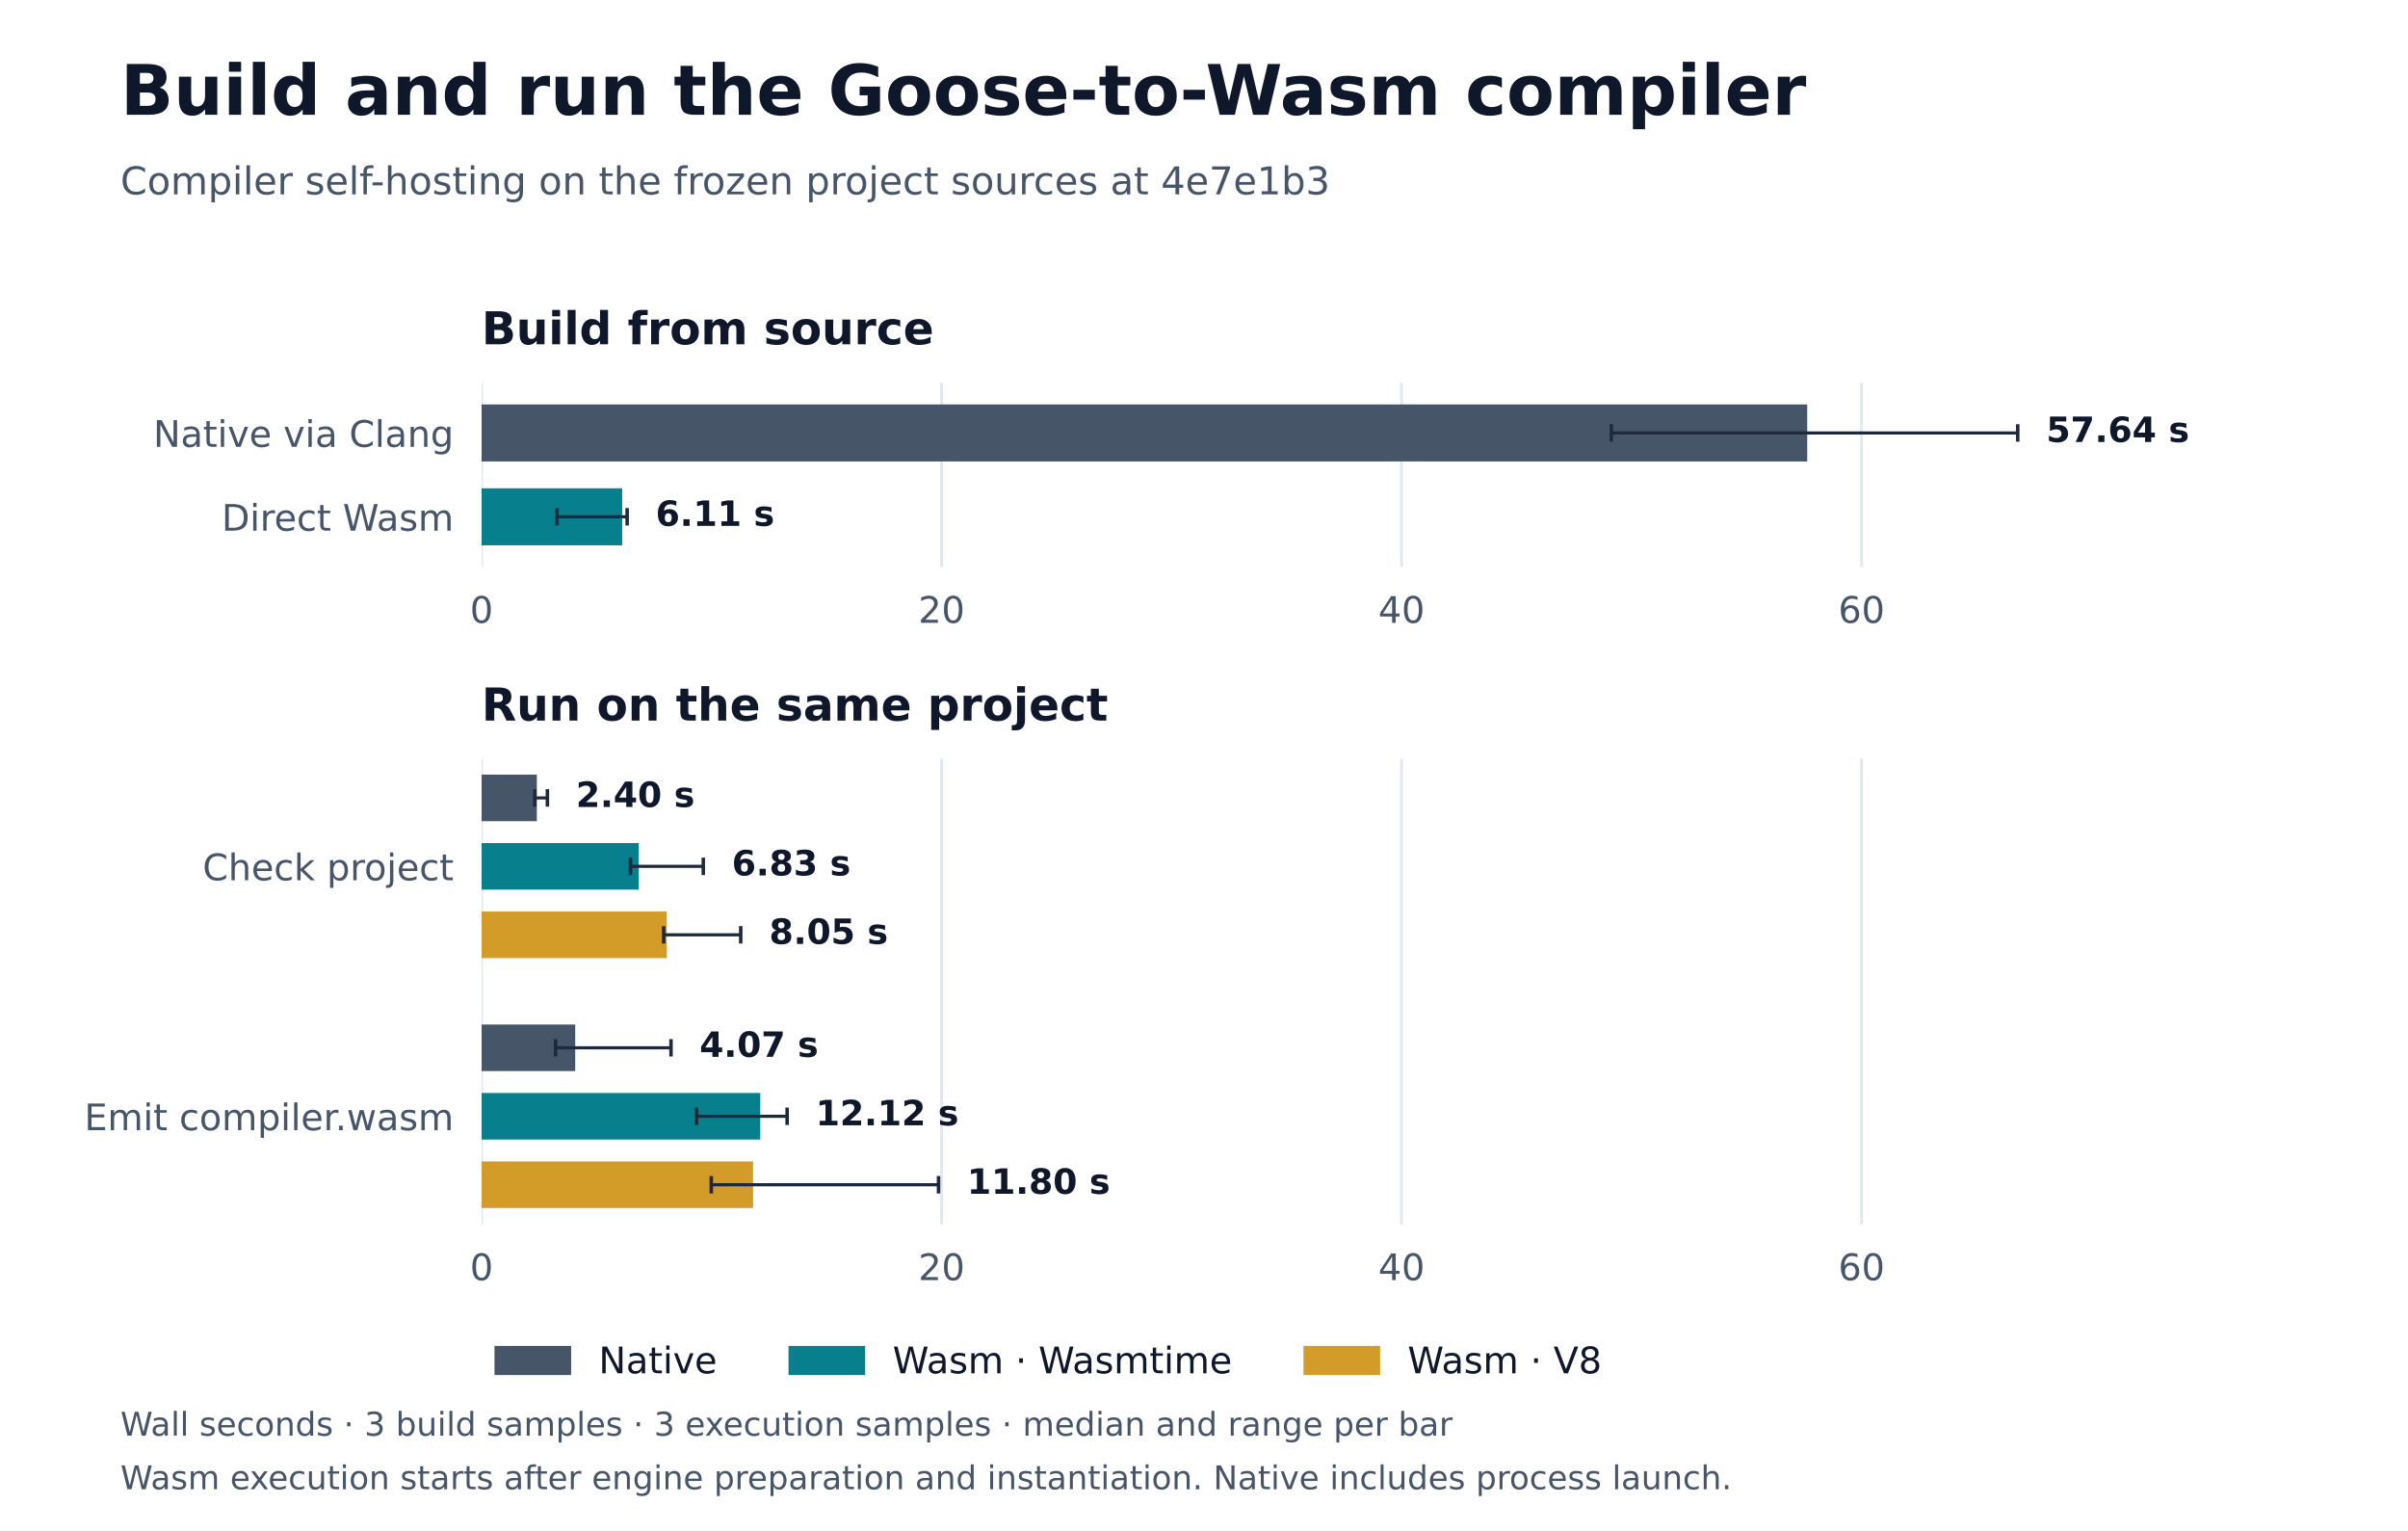
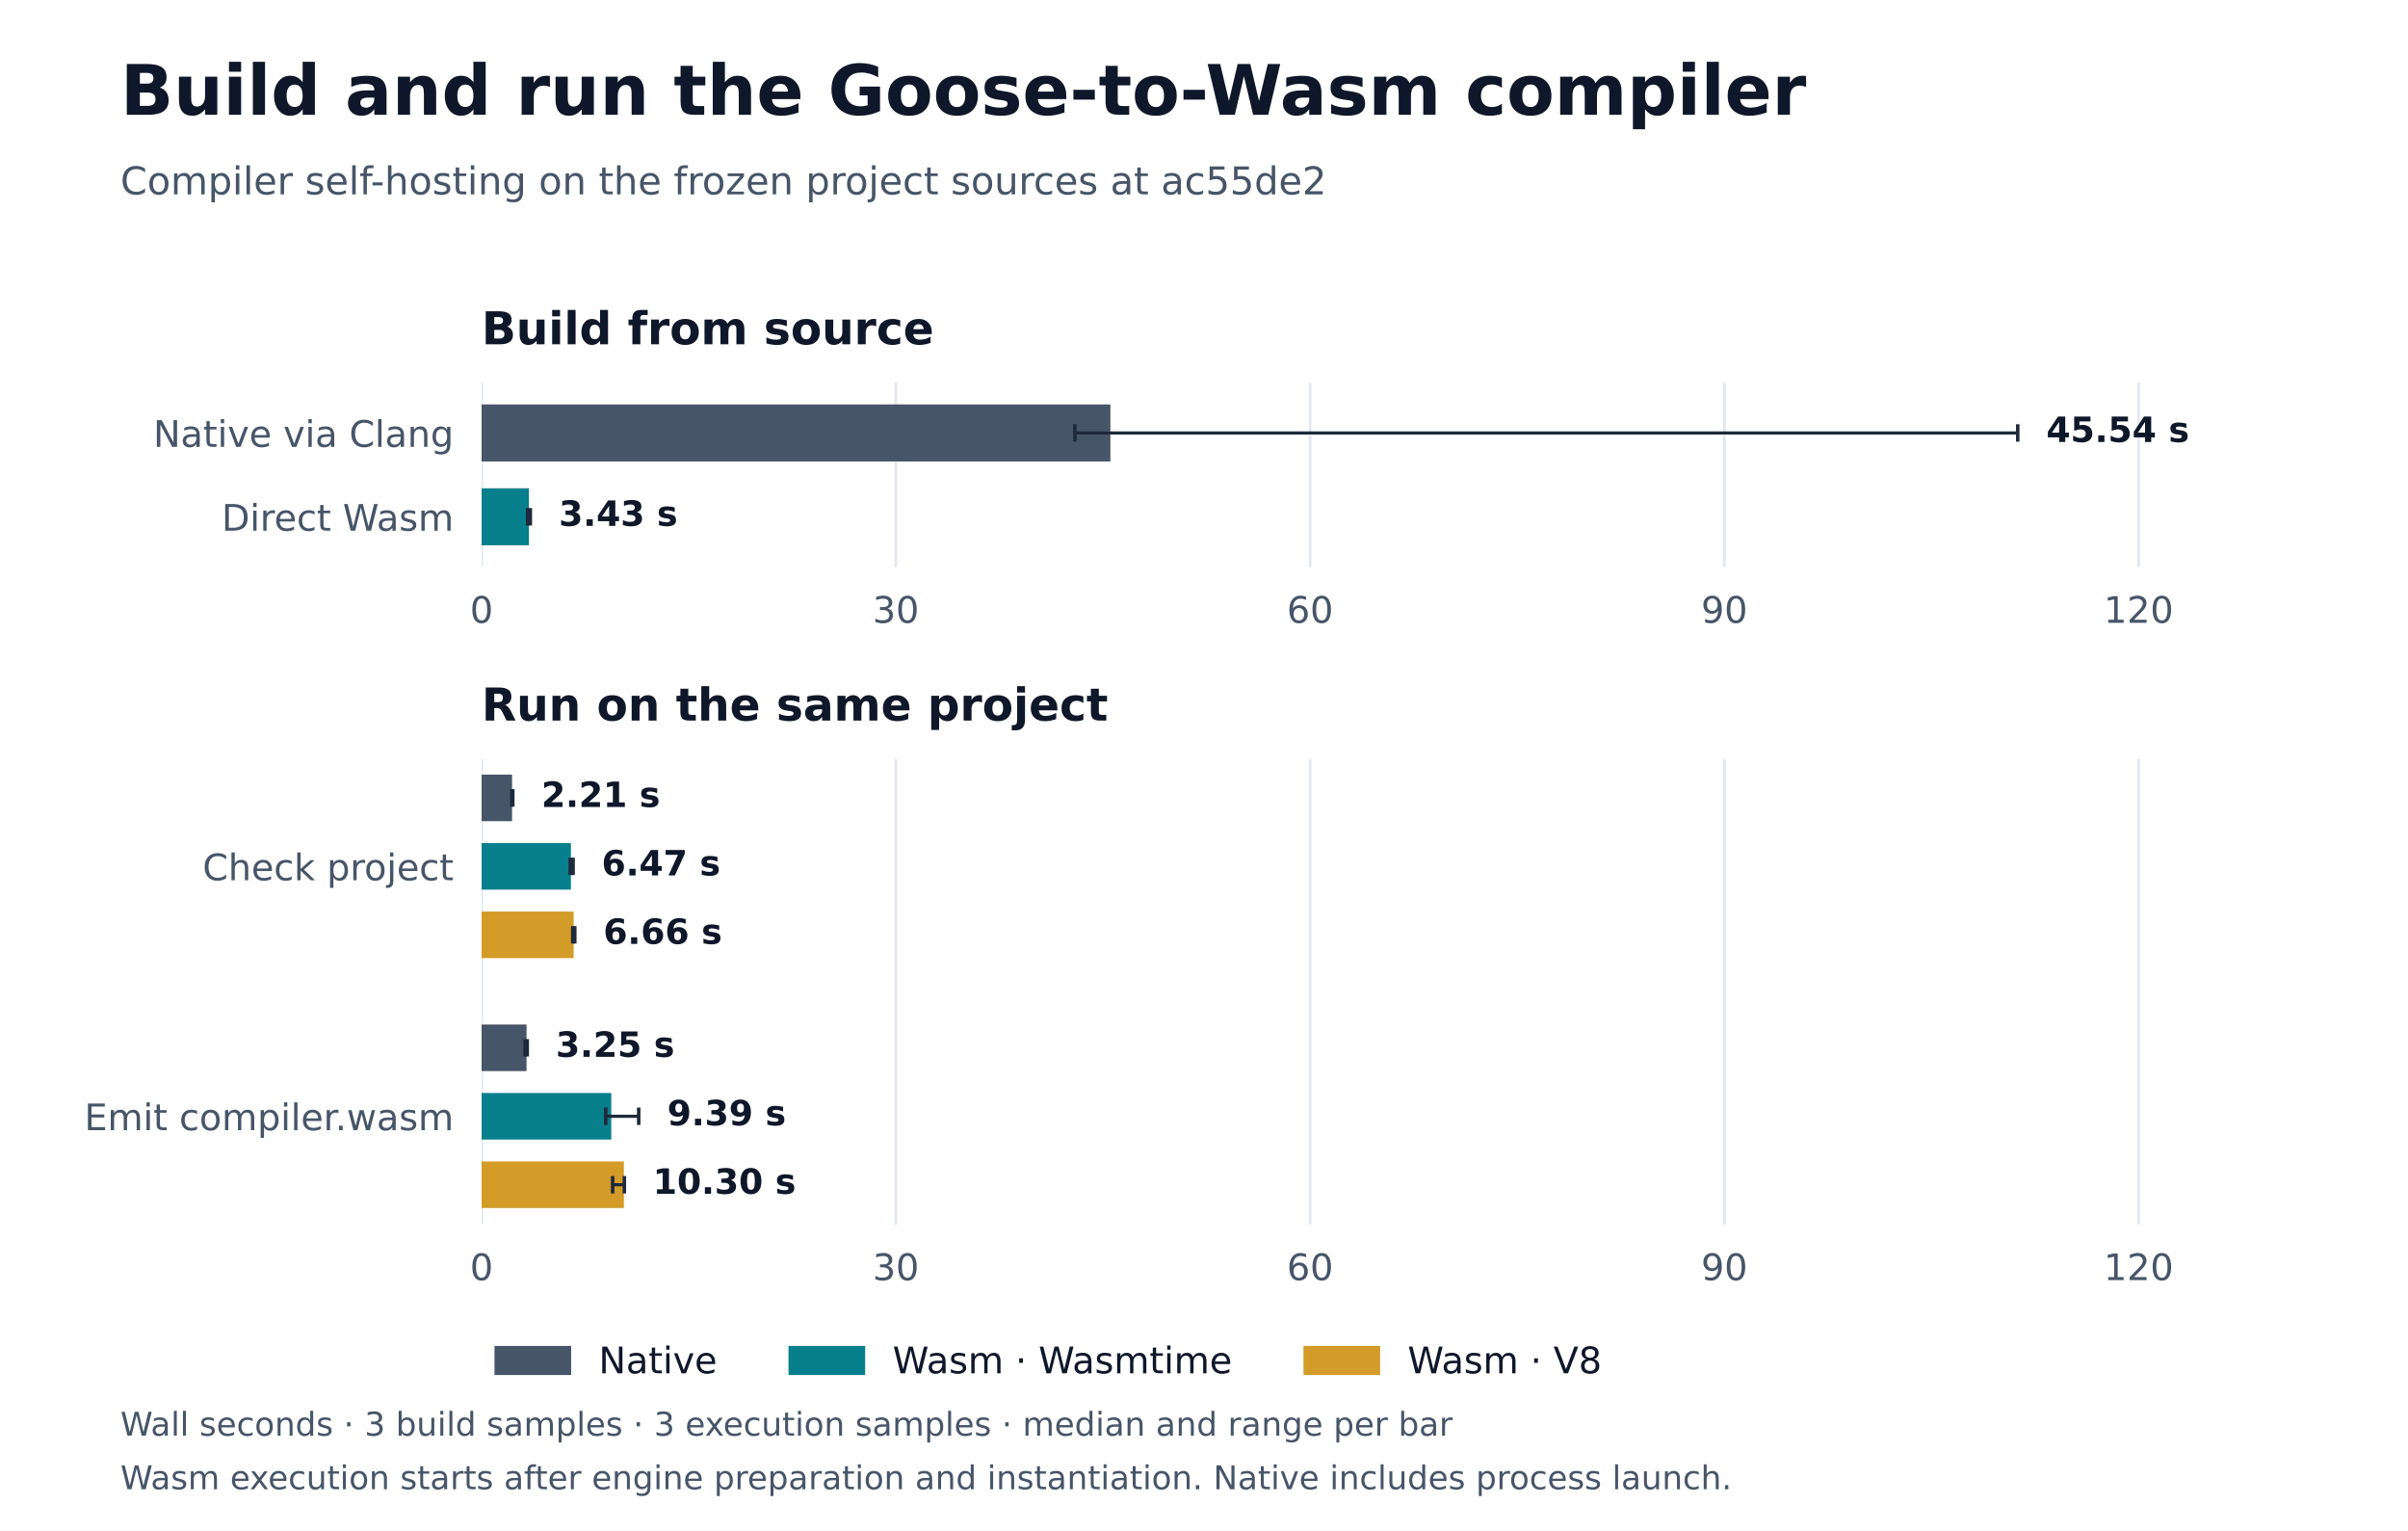
<svg xmlns="http://www.w3.org/2000/svg" xmlns:xlink="http://www.w3.org/1999/xlink" width="691.2pt" height="439.2pt" viewBox="0 0 691.2 439.2" version="1.1">
  <defs>
    <style type="text/css">*{stroke-linejoin: round; stroke-linecap: butt}</style>
  </defs>
  <g id="figure_1">
    <g id="patch_1">
      <path d="M 0 439.2 L 691.2 439.2 L 691.2 0 L 0 0 z " style="fill: #ffffff" />
    </g>
    <g id="axes_1">
      <g id="patch_2">
        <path d="M 138.24 162.735 L 649.728 162.735 L 649.728 109.8 L 138.24 109.8 z " style="fill: #ffffff" />
      </g>
      <g id="matplotlib.axis_1">
        <g id="xtick_1">
          <g id="line2d_1">
            <path d="M 138.24 162.735 L 138.24 109.8 " clip-path="url(#p8ee280f286)" style="fill: none; stroke: #e2e8f0; stroke-width: 0.8; stroke-linecap: square" />
          </g>
          <g id="line2d_2" />
          <g id="text_1">
            <text style="font-size: 10.5px; font-family: 'DejaVu Sans'; text-anchor: middle; fill: #475569" x="138.24" y="178.713" transform="rotate(-0 138.24 178.7125)">0</text>
          </g>
        </g>
        <g id="xtick_2">
          <g id="line2d_3">
-             <path d="M 270.273 162.735 L 270.273 109.8 " clip-path="url(#p8ee280f286)" style="fill: none; stroke: #e2e8f0; stroke-width: 0.8; stroke-linecap: square" />
+             <path d="M 257.15 162.735 L 257.15 109.8 " clip-path="url(#p8ee280f286)" style="fill: none; stroke: #e2e8f0; stroke-width: 0.8; stroke-linecap: square" />
          </g>
          <g id="line2d_4" />
          <g id="text_2">
-             <text style="font-size: 10.5px; font-family: 'DejaVu Sans'; text-anchor: middle; fill: #475569" x="270.273" y="178.713" transform="rotate(-0 270.2729 178.7125)">20</text>
+             <text style="font-size: 10.5px; font-family: 'DejaVu Sans'; text-anchor: middle; fill: #475569" x="257.15" y="178.713" transform="rotate(-0 257.1497 178.7125)">30</text>
          </g>
        </g>
        <g id="xtick_3">
          <g id="line2d_5">
-             <path d="M 402.306 162.735 L 402.306 109.8 " clip-path="url(#p8ee280f286)" style="fill: none; stroke: #e2e8f0; stroke-width: 0.8; stroke-linecap: square" />
+             <path d="M 376.059 162.735 L 376.059 109.8 " clip-path="url(#p8ee280f286)" style="fill: none; stroke: #e2e8f0; stroke-width: 0.8; stroke-linecap: square" />
          </g>
          <g id="line2d_6" />
          <g id="text_3">
-             <text style="font-size: 10.5px; font-family: 'DejaVu Sans'; text-anchor: middle; fill: #475569" x="402.306" y="178.713" transform="rotate(-0 402.3058 178.7125)">40</text>
+             <text style="font-size: 10.5px; font-family: 'DejaVu Sans'; text-anchor: middle; fill: #475569" x="376.059" y="178.713" transform="rotate(-0 376.0593 178.7125)">60</text>
          </g>
        </g>
        <g id="xtick_4">
          <g id="line2d_7">
-             <path d="M 534.339 162.735 L 534.339 109.8 " clip-path="url(#p8ee280f286)" style="fill: none; stroke: #e2e8f0; stroke-width: 0.8; stroke-linecap: square" />
+             <path d="M 494.969 162.735 L 494.969 109.8 " clip-path="url(#p8ee280f286)" style="fill: none; stroke: #e2e8f0; stroke-width: 0.8; stroke-linecap: square" />
          </g>
          <g id="line2d_8" />
          <g id="text_4">
-             <text style="font-size: 10.5px; font-family: 'DejaVu Sans'; text-anchor: middle; fill: #475569" x="534.339" y="178.713" transform="rotate(-0 534.3387 178.7125)">60</text>
+             <text style="font-size: 10.5px; font-family: 'DejaVu Sans'; text-anchor: middle; fill: #475569" x="494.969" y="178.713" transform="rotate(-0 494.969 178.7125)">90</text>
+           </g>
+         </g>
+         <g id="xtick_5">
+           <g id="line2d_9">
+             <path d="M 613.879 162.735 L 613.879 109.8 " clip-path="url(#p8ee280f286)" style="fill: none; stroke: #e2e8f0; stroke-width: 0.8; stroke-linecap: square" />
+           </g>
+           <g id="line2d_10" />
+           <g id="text_5">
+             <text style="font-size: 10.5px; font-family: 'DejaVu Sans'; text-anchor: middle; fill: #475569" x="613.879" y="178.713" transform="rotate(-0 613.8786 178.7125)">120</text>
          </g>
        </g>
      </g>
      <g id="matplotlib.axis_2">
        <g id="ytick_1">
-           <g id="line2d_9" />
-           <g id="text_5">
+           <g id="line2d_11" />
+           <g id="text_6">
            <text style="font-size: 10.5px; font-family: 'DejaVu Sans'; text-anchor: end; fill: #475569" x="130.24" y="128.226" transform="rotate(-0 130.24 128.226)">Native via Clang</text>
          </g>
        </g>
        <g id="ytick_2">
-           <g id="line2d_10" />
-           <g id="text_6">
+           <g id="line2d_12" />
+           <g id="text_7">
            <text style="font-size: 10.5px; font-family: 'DejaVu Sans'; text-anchor: end; fill: #475569" x="130.24" y="152.287" transform="rotate(-0 130.24 152.2874)">Direct Wasm</text>
          </g>
        </g>
      </g>
      <g id="patch_3">
-         <path d="M 138.24 116.056 L 518.75 116.056 L 518.75 132.418 L 138.24 132.418 z " clip-path="url(#p8ee280f286)" style="fill: #475569" />
+         <path d="M 138.24 116.056 L 318.727 116.056 L 318.727 132.418 L 138.24 132.418 z " clip-path="url(#p8ee280f286)" style="fill: #475569" />
      </g>
      <g id="patch_4">
-         <path d="M 138.24 140.117 L 178.593 140.117 L 178.593 156.479 L 138.24 156.479 z " clip-path="url(#p8ee280f286)" style="fill: #087f8c" />
+         <path d="M 138.24 140.117 L 151.818 140.117 L 151.818 156.479 L 138.24 156.479 z " clip-path="url(#p8ee280f286)" style="fill: #087f8c" />
      </g>
      <g id="LineCollection_1">
-         <path d="M 462.537 124.237 L 579.178 124.237 " clip-path="url(#p8ee280f286)" style="fill: none; stroke: #1e293b; stroke-width: 0.9" />
-       </g>
-       <g id="line2d_11">
+         <path d="M 308.547 124.237 L 579.178 124.237 " clip-path="url(#p8ee280f286)" style="fill: none; stroke: #1e293b; stroke-width: 0.9" />
+       </g>
+       <g id="line2d_13">
        <defs>
          <path id="m0acf684bec" d="M 0 2.5 L 0 -2.5 " style="stroke: #1e293b" />
        </defs>
        <g clip-path="url(#p8ee280f286)">
-           <use xlink:href="#m0acf684bec" x="462.537" y="124.237" style="fill: #1f77b4; stroke: #1e293b" />
-         </g>
-       </g>
-       <g id="line2d_12">
+           <use xlink:href="#m0acf684bec" x="308.547" y="124.237" style="fill: #1f77b4; stroke: #1e293b" />
+         </g>
+       </g>
+       <g id="line2d_14">
        <g clip-path="url(#p8ee280f286)">
          <use xlink:href="#m0acf684bec" x="579.178" y="124.237" style="fill: #1f77b4; stroke: #1e293b" />
        </g>
      </g>
      <g id="LineCollection_2">
-         <path d="M 159.888 148.298 L 180.014 148.298 " clip-path="url(#p8ee280f286)" style="fill: none; stroke: #1e293b; stroke-width: 0.9" />
-       </g>
-       <g id="line2d_13">
+         <path d="M 151.437 148.298 L 152.228 148.298 " clip-path="url(#p8ee280f286)" style="fill: none; stroke: #1e293b; stroke-width: 0.9" />
+       </g>
+       <g id="line2d_15">
        <g clip-path="url(#p8ee280f286)">
-           <use xlink:href="#m0acf684bec" x="159.888" y="148.298" style="fill: #1f77b4; stroke: #1e293b" />
-         </g>
-       </g>
-       <g id="line2d_14">
+           <use xlink:href="#m0acf684bec" x="151.437" y="148.298" style="fill: #1f77b4; stroke: #1e293b" />
+         </g>
+       </g>
+       <g id="line2d_16">
        <g clip-path="url(#p8ee280f286)">
-           <use xlink:href="#m0acf684bec" x="180.014" y="148.298" style="fill: #1f77b4; stroke: #1e293b" />
-         </g>
-       </g>
-       <g id="text_7">
-         <text style="font-weight: 700; font-size: 10px; font-family: 'DejaVu Sans'; text-anchor: start; fill: #0f172a" x="587.362" y="126.834" transform="rotate(-0 587.3617 126.8345)">57.64 s</text>
+           <use xlink:href="#m0acf684bec" x="152.228" y="148.298" style="fill: #1f77b4; stroke: #1e293b" />
+         </g>
      </g>
      <g id="text_8">
-         <text style="font-weight: 700; font-size: 10px; font-family: 'DejaVu Sans'; text-anchor: start; fill: #0f172a" x="188.198" y="150.896" transform="rotate(-0 188.1976 150.8958)">6.11 s</text>
+         <text style="font-weight: 700; font-size: 10px; font-family: 'DejaVu Sans'; text-anchor: start; fill: #0f172a" x="587.362" y="126.834" transform="rotate(-0 587.3617 126.8345)">45.54 s</text>
      </g>
      <g id="text_9">
+         <text style="font-weight: 700; font-size: 10px; font-family: 'DejaVu Sans'; text-anchor: start; fill: #0f172a" x="160.412" y="150.896" transform="rotate(-0 160.4118 150.8958)">3.43 s</text>
+       </g>
+       <g id="text_10">
        <text style="font-weight: 700; font-size: 13px; font-family: 'DejaVu Sans'; text-anchor: start; fill: #0f172a" x="138.24" y="98.8" transform="rotate(-0 138.24 98.8)">Build from source</text>
      </g>
    </g>
    <g id="axes_2">
      <g id="patch_5">
        <path d="M 138.24 351.36 L 649.728 351.36 L 649.728 217.762 L 138.24 217.762 z " style="fill: #ffffff" />
      </g>
      <g id="matplotlib.axis_3">
-         <g id="xtick_5">
-           <g id="line2d_15">
-             <path d="M 138.24 351.36 L 138.24 217.762 " clip-path="url(#p224face17b)" style="fill: none; stroke: #e2e8f0; stroke-width: 0.8; stroke-linecap: square" />
-           </g>
-           <g id="line2d_16" />
-           <g id="text_10">
-             <text style="font-size: 10.5px; font-family: 'DejaVu Sans'; text-anchor: middle; fill: #475569" x="138.24" y="367.338" transform="rotate(-0 138.24 367.3375)">0</text>
-           </g>
-         </g>
        <g id="xtick_6">
          <g id="line2d_17">
-             <path d="M 270.273 351.36 L 270.273 217.762 " clip-path="url(#p224face17b)" style="fill: none; stroke: #e2e8f0; stroke-width: 0.8; stroke-linecap: square" />
+             <path d="M 138.24 351.36 L 138.24 217.762 " clip-path="url(#p224face17b)" style="fill: none; stroke: #e2e8f0; stroke-width: 0.8; stroke-linecap: square" />
          </g>
          <g id="line2d_18" />
          <g id="text_11">
-             <text style="font-size: 10.5px; font-family: 'DejaVu Sans'; text-anchor: middle; fill: #475569" x="270.273" y="367.338" transform="rotate(-0 270.2729 367.3375)">20</text>
+             <text style="font-size: 10.5px; font-family: 'DejaVu Sans'; text-anchor: middle; fill: #475569" x="138.24" y="367.338" transform="rotate(-0 138.24 367.3375)">0</text>
          </g>
        </g>
        <g id="xtick_7">
          <g id="line2d_19">
-             <path d="M 402.306 351.36 L 402.306 217.762 " clip-path="url(#p224face17b)" style="fill: none; stroke: #e2e8f0; stroke-width: 0.8; stroke-linecap: square" />
+             <path d="M 257.15 351.36 L 257.15 217.762 " clip-path="url(#p224face17b)" style="fill: none; stroke: #e2e8f0; stroke-width: 0.8; stroke-linecap: square" />
          </g>
          <g id="line2d_20" />
          <g id="text_12">
-             <text style="font-size: 10.5px; font-family: 'DejaVu Sans'; text-anchor: middle; fill: #475569" x="402.306" y="367.338" transform="rotate(-0 402.3058 367.3375)">40</text>
+             <text style="font-size: 10.5px; font-family: 'DejaVu Sans'; text-anchor: middle; fill: #475569" x="257.15" y="367.338" transform="rotate(-0 257.1497 367.3375)">30</text>
          </g>
        </g>
        <g id="xtick_8">
          <g id="line2d_21">
-             <path d="M 534.339 351.36 L 534.339 217.762 " clip-path="url(#p224face17b)" style="fill: none; stroke: #e2e8f0; stroke-width: 0.8; stroke-linecap: square" />
+             <path d="M 376.059 351.36 L 376.059 217.762 " clip-path="url(#p224face17b)" style="fill: none; stroke: #e2e8f0; stroke-width: 0.8; stroke-linecap: square" />
          </g>
          <g id="line2d_22" />
          <g id="text_13">
-             <text style="font-size: 10.5px; font-family: 'DejaVu Sans'; text-anchor: middle; fill: #475569" x="534.339" y="367.338" transform="rotate(-0 534.3387 367.3375)">60</text>
+             <text style="font-size: 10.5px; font-family: 'DejaVu Sans'; text-anchor: middle; fill: #475569" x="376.059" y="367.338" transform="rotate(-0 376.0593 367.3375)">60</text>
+           </g>
+         </g>
+         <g id="xtick_9">
+           <g id="line2d_23">
+             <path d="M 494.969 351.36 L 494.969 217.762 " clip-path="url(#p224face17b)" style="fill: none; stroke: #e2e8f0; stroke-width: 0.8; stroke-linecap: square" />
+           </g>
+           <g id="line2d_24" />
+           <g id="text_14">
+             <text style="font-size: 10.5px; font-family: 'DejaVu Sans'; text-anchor: middle; fill: #475569" x="494.969" y="367.338" transform="rotate(-0 494.969 367.3375)">90</text>
+           </g>
+         </g>
+         <g id="xtick_10">
+           <g id="line2d_25">
+             <path d="M 613.879 351.36 L 613.879 217.762 " clip-path="url(#p224face17b)" style="fill: none; stroke: #e2e8f0; stroke-width: 0.8; stroke-linecap: square" />
+           </g>
+           <g id="line2d_26" />
+           <g id="text_15">
+             <text style="font-size: 10.5px; font-family: 'DejaVu Sans'; text-anchor: middle; fill: #475569" x="613.879" y="367.338" transform="rotate(-0 613.8786 367.3375)">120</text>
          </g>
        </g>
      </g>
      <g id="matplotlib.axis_4">
        <g id="ytick_3">
-           <g id="line2d_23" />
-           <g id="text_14">
+           <g id="line2d_27" />
+           <g id="text_16">
            <text style="font-size: 10.5px; font-family: 'DejaVu Sans'; text-anchor: end; fill: #475569" x="130.24" y="252.597" transform="rotate(-0 130.24 252.5967)">Check project</text>
          </g>
        </g>
        <g id="ytick_4">
-           <g id="line2d_24" />
-           <g id="text_15">
+           <g id="line2d_28" />
+           <g id="text_17">
            <text style="font-size: 10.5px; font-family: 'DejaVu Sans'; text-anchor: end; fill: #475569" x="130.24" y="324.307" transform="rotate(-0 130.24 324.3073)">Emit compiler.wasm</text>
          </g>
        </g>
      </g>
      <g id="patch_6">
-         <path d="M 138.24 222.281 L 154.095 222.281 L 154.095 235.641 L 138.24 235.641 z " clip-path="url(#p224face17b)" style="fill: #475569" />
+         <path d="M 138.24 222.281 L 146.99 222.281 L 146.99 235.641 L 138.24 235.641 z " clip-path="url(#p224face17b)" style="fill: #475569" />
      </g>
      <g id="patch_7">
-         <path d="M 138.24 241.928 L 183.345 241.928 L 183.345 255.287 L 138.24 255.287 z " clip-path="url(#p224face17b)" style="fill: #087f8c" />
+         <path d="M 138.24 241.928 L 163.878 241.928 L 163.878 255.287 L 138.24 255.287 z " clip-path="url(#p224face17b)" style="fill: #087f8c" />
      </g>
      <g id="patch_8">
-         <path d="M 138.24 261.574 L 191.402 261.574 L 191.402 274.934 L 138.24 274.934 z " clip-path="url(#p224face17b)" style="fill: #d39b28" />
+         <path d="M 138.24 261.574 L 164.657 261.574 L 164.657 274.934 L 138.24 274.934 z " clip-path="url(#p224face17b)" style="fill: #d39b28" />
      </g>
      <g id="patch_9">
-         <path d="M 138.24 293.992 L 165.112 293.992 L 165.112 307.351 L 138.24 307.351 z " clip-path="url(#p224face17b)" style="fill: #475569" />
+         <path d="M 138.24 293.992 L 151.134 293.992 L 151.134 307.351 L 138.24 307.351 z " clip-path="url(#p224face17b)" style="fill: #475569" />
      </g>
      <g id="patch_10">
-         <path d="M 138.24 313.638 L 218.229 313.638 L 218.229 326.998 L 138.24 326.998 z " clip-path="url(#p224face17b)" style="fill: #087f8c" />
+         <path d="M 138.24 313.638 L 175.459 313.638 L 175.459 326.998 L 138.24 326.998 z " clip-path="url(#p224face17b)" style="fill: #087f8c" />
      </g>
      <g id="patch_11">
-         <path d="M 138.24 333.285 L 216.165 333.285 L 216.165 346.645 L 138.24 346.645 z " clip-path="url(#p224face17b)" style="fill: #d39b28" />
+         <path d="M 138.24 333.285 L 179.083 333.285 L 179.083 346.645 L 138.24 346.645 z " clip-path="url(#p224face17b)" style="fill: #d39b28" />
      </g>
      <g id="LineCollection_3">
-         <path d="M 153.51 228.961 L 157.129 228.961 " clip-path="url(#p224face17b)" style="fill: none; stroke: #1e293b; stroke-width: 0.9" />
-       </g>
-       <g id="line2d_25">
-         <g clip-path="url(#p224face17b)">
-           <use xlink:href="#m0acf684bec" x="153.51" y="228.961" style="fill: #1f77b4; stroke: #1e293b" />
-         </g>
-       </g>
-       <g id="line2d_26">
-         <g clip-path="url(#p224face17b)">
-           <use xlink:href="#m0acf684bec" x="157.129" y="228.961" style="fill: #1f77b4; stroke: #1e293b" />
+         <path d="M 146.913 228.961 L 147.195 228.961 " clip-path="url(#p224face17b)" style="fill: none; stroke: #1e293b; stroke-width: 0.9" />
+       </g>
+       <g id="line2d_29">
+         <g clip-path="url(#p224face17b)">
+           <use xlink:href="#m0acf684bec" x="146.913" y="228.961" style="fill: #1f77b4; stroke: #1e293b" />
+         </g>
+       </g>
+       <g id="line2d_30">
+         <g clip-path="url(#p224face17b)">
+           <use xlink:href="#m0acf684bec" x="147.195" y="228.961" style="fill: #1f77b4; stroke: #1e293b" />
        </g>
      </g>
      <g id="LineCollection_4">
-         <path d="M 180.976 248.608 L 201.877 248.608 " clip-path="url(#p224face17b)" style="fill: none; stroke: #1e293b; stroke-width: 0.9" />
-       </g>
-       <g id="line2d_27">
-         <g clip-path="url(#p224face17b)">
-           <use xlink:href="#m0acf684bec" x="180.976" y="248.608" style="fill: #1f77b4; stroke: #1e293b" />
-         </g>
-       </g>
-       <g id="line2d_28">
-         <g clip-path="url(#p224face17b)">
-           <use xlink:href="#m0acf684bec" x="201.877" y="248.608" style="fill: #1f77b4; stroke: #1e293b" />
+         <path d="M 163.692 248.608 L 164.502 248.608 " clip-path="url(#p224face17b)" style="fill: none; stroke: #1e293b; stroke-width: 0.9" />
+       </g>
+       <g id="line2d_31">
+         <g clip-path="url(#p224face17b)">
+           <use xlink:href="#m0acf684bec" x="163.692" y="248.608" style="fill: #1f77b4; stroke: #1e293b" />
+         </g>
+       </g>
+       <g id="line2d_32">
+         <g clip-path="url(#p224face17b)">
+           <use xlink:href="#m0acf684bec" x="164.502" y="248.608" style="fill: #1f77b4; stroke: #1e293b" />
        </g>
      </g>
      <g id="LineCollection_5">
-         <path d="M 190.5 268.254 L 212.619 268.254 " clip-path="url(#p224face17b)" style="fill: none; stroke: #1e293b; stroke-width: 0.9" />
-       </g>
-       <g id="line2d_29">
-         <g clip-path="url(#p224face17b)">
-           <use xlink:href="#m0acf684bec" x="190.5" y="268.254" style="fill: #1f77b4; stroke: #1e293b" />
-         </g>
-       </g>
-       <g id="line2d_30">
-         <g clip-path="url(#p224face17b)">
-           <use xlink:href="#m0acf684bec" x="212.619" y="268.254" style="fill: #1f77b4; stroke: #1e293b" />
+         <path d="M 164.4 268.254 L 164.993 268.254 " clip-path="url(#p224face17b)" style="fill: none; stroke: #1e293b; stroke-width: 0.9" />
+       </g>
+       <g id="line2d_33">
+         <g clip-path="url(#p224face17b)">
+           <use xlink:href="#m0acf684bec" x="164.4" y="268.254" style="fill: #1f77b4; stroke: #1e293b" />
+         </g>
+       </g>
+       <g id="line2d_34">
+         <g clip-path="url(#p224face17b)">
+           <use xlink:href="#m0acf684bec" x="164.993" y="268.254" style="fill: #1f77b4; stroke: #1e293b" />
        </g>
      </g>
      <g id="LineCollection_6">
-         <path d="M 159.473 300.671 L 192.611 300.671 " clip-path="url(#p224face17b)" style="fill: none; stroke: #1e293b; stroke-width: 0.9" />
-       </g>
-       <g id="line2d_31">
-         <g clip-path="url(#p224face17b)">
-           <use xlink:href="#m0acf684bec" x="159.473" y="300.671" style="fill: #1f77b4; stroke: #1e293b" />
-         </g>
-       </g>
-       <g id="line2d_32">
-         <g clip-path="url(#p224face17b)">
-           <use xlink:href="#m0acf684bec" x="192.611" y="300.671" style="fill: #1f77b4; stroke: #1e293b" />
+         <path d="M 150.739 300.671 L 151.341 300.671 " clip-path="url(#p224face17b)" style="fill: none; stroke: #1e293b; stroke-width: 0.9" />
+       </g>
+       <g id="line2d_35">
+         <g clip-path="url(#p224face17b)">
+           <use xlink:href="#m0acf684bec" x="150.739" y="300.671" style="fill: #1f77b4; stroke: #1e293b" />
+         </g>
+       </g>
+       <g id="line2d_36">
+         <g clip-path="url(#p224face17b)">
+           <use xlink:href="#m0acf684bec" x="151.341" y="300.671" style="fill: #1f77b4; stroke: #1e293b" />
        </g>
      </g>
      <g id="LineCollection_7">
-         <path d="M 199.954 320.318 L 225.939 320.318 " clip-path="url(#p224face17b)" style="fill: none; stroke: #1e293b; stroke-width: 0.9" />
-       </g>
-       <g id="line2d_33">
-         <g clip-path="url(#p224face17b)">
-           <use xlink:href="#m0acf684bec" x="199.954" y="320.318" style="fill: #1f77b4; stroke: #1e293b" />
-         </g>
-       </g>
-       <g id="line2d_34">
-         <g clip-path="url(#p224face17b)">
-           <use xlink:href="#m0acf684bec" x="225.939" y="320.318" style="fill: #1f77b4; stroke: #1e293b" />
+         <path d="M 173.869 320.318 L 183.334 320.318 " clip-path="url(#p224face17b)" style="fill: none; stroke: #1e293b; stroke-width: 0.9" />
+       </g>
+       <g id="line2d_37">
+         <g clip-path="url(#p224face17b)">
+           <use xlink:href="#m0acf684bec" x="173.869" y="320.318" style="fill: #1f77b4; stroke: #1e293b" />
+         </g>
+       </g>
+       <g id="line2d_38">
+         <g clip-path="url(#p224face17b)">
+           <use xlink:href="#m0acf684bec" x="183.334" y="320.318" style="fill: #1f77b4; stroke: #1e293b" />
        </g>
      </g>
      <g id="LineCollection_8">
-         <path d="M 204.163 339.965 L 269.402 339.965 " clip-path="url(#p224face17b)" style="fill: none; stroke: #1e293b; stroke-width: 0.9" />
-       </g>
-       <g id="line2d_35">
-         <g clip-path="url(#p224face17b)">
-           <use xlink:href="#m0acf684bec" x="204.163" y="339.965" style="fill: #1f77b4; stroke: #1e293b" />
-         </g>
-       </g>
-       <g id="line2d_36">
-         <g clip-path="url(#p224face17b)">
-           <use xlink:href="#m0acf684bec" x="269.402" y="339.965" style="fill: #1f77b4; stroke: #1e293b" />
-         </g>
-       </g>
-       <g id="text_16">
-         <text style="font-weight: 700; font-size: 10px; font-family: 'DejaVu Sans'; text-anchor: start; fill: #0f172a" x="165.313" y="231.558" transform="rotate(-0 165.3133 231.5585)">2.40 s</text>
-       </g>
-       <g id="text_17">
-         <text style="font-weight: 700; font-size: 10px; font-family: 'DejaVu Sans'; text-anchor: start; fill: #0f172a" x="210.061" y="251.205" transform="rotate(-0 210.0613 251.2052)">6.83 s</text>
+         <path d="M 175.854 339.965 L 179.22 339.965 " clip-path="url(#p224face17b)" style="fill: none; stroke: #1e293b; stroke-width: 0.9" />
+       </g>
+       <g id="line2d_39">
+         <g clip-path="url(#p224face17b)">
+           <use xlink:href="#m0acf684bec" x="175.854" y="339.965" style="fill: #1f77b4; stroke: #1e293b" />
+         </g>
+       </g>
+       <g id="line2d_40">
+         <g clip-path="url(#p224face17b)">
+           <use xlink:href="#m0acf684bec" x="179.22" y="339.965" style="fill: #1f77b4; stroke: #1e293b" />
+         </g>
      </g>
      <g id="text_18">
-         <text style="font-weight: 700; font-size: 10px; font-family: 'DejaVu Sans'; text-anchor: start; fill: #0f172a" x="220.802" y="270.852" transform="rotate(-0 220.8025 270.8519)">8.05 s</text>
+         <text style="font-weight: 700; font-size: 10px; font-family: 'DejaVu Sans'; text-anchor: start; fill: #0f172a" x="155.378" y="231.558" transform="rotate(-0 155.3783 231.5585)">2.21 s</text>
      </g>
      <g id="text_19">
-         <text style="font-weight: 700; font-size: 10px; font-family: 'DejaVu Sans'; text-anchor: start; fill: #0f172a" x="200.795" y="303.269" transform="rotate(-0 200.795 303.2691)">4.07 s</text>
+         <text style="font-weight: 700; font-size: 10px; font-family: 'DejaVu Sans'; text-anchor: start; fill: #0f172a" x="172.686" y="251.205" transform="rotate(-0 172.6863 251.2052)">6.47 s</text>
      </g>
      <g id="text_20">
-         <text style="font-weight: 700; font-size: 10px; font-family: 'DejaVu Sans'; text-anchor: start; fill: #0f172a" x="234.123" y="322.916" transform="rotate(-0 234.1226 322.9158)">12.12 s</text>
+         <text style="font-weight: 700; font-size: 10px; font-family: 'DejaVu Sans'; text-anchor: start; fill: #0f172a" x="173.177" y="270.852" transform="rotate(-0 173.1771 270.8519)">6.66 s</text>
      </g>
      <g id="text_21">
-         <text style="font-weight: 700; font-size: 10px; font-family: 'DejaVu Sans'; text-anchor: start; fill: #0f172a" x="277.586" y="342.563" transform="rotate(-0 277.5857 342.5625)">11.80 s</text>
+         <text style="font-weight: 700; font-size: 10px; font-family: 'DejaVu Sans'; text-anchor: start; fill: #0f172a" x="159.525" y="303.269" transform="rotate(-0 159.5248 303.2691)">3.25 s</text>
      </g>
      <g id="text_22">
+         <text style="font-weight: 700; font-size: 10px; font-family: 'DejaVu Sans'; text-anchor: start; fill: #0f172a" x="191.518" y="322.916" transform="rotate(-0 191.5177 322.9158)">9.39 s</text>
+       </g>
+       <g id="text_23">
+         <text style="font-weight: 700; font-size: 10px; font-family: 'DejaVu Sans'; text-anchor: start; fill: #0f172a" x="187.404" y="342.563" transform="rotate(-0 187.4043 342.5625)">10.30 s</text>
+       </g>
+       <g id="text_24">
        <text style="font-weight: 700; font-size: 13px; font-family: 'DejaVu Sans'; text-anchor: start; fill: #0f172a" x="138.24" y="206.762" transform="rotate(-0 138.24 206.7622)">Run on the same project</text>
      </g>
      <g id="legend_1">
        <g id="patch_12">
          <path d="M 142.44 394.069 L 163.44 394.069 L 163.44 386.719 L 142.44 386.719 z " style="fill: #475569; stroke: #475569; stroke-linejoin: miter" />
        </g>
-         <g id="text_23">
+         <g id="text_25">
          <text style="font-size: 10.5px; font-family: 'DejaVu Sans'; text-anchor: start; fill: #0f172a" x="171.84" y="394.069" transform="rotate(-0 171.84 394.0687)">Native</text>
        </g>
        <g id="patch_13">
          <path d="M 226.839 394.069 L 247.839 394.069 L 247.839 386.719 L 226.839 386.719 z " style="fill: #087f8c; stroke: #087f8c; stroke-linejoin: miter" />
        </g>
-         <g id="text_24">
+         <g id="text_26">
          <text style="font-size: 10.5px; font-family: 'DejaVu Sans'; text-anchor: start; fill: #0f172a" x="256.239" y="394.069" transform="rotate(-0 256.2387 394.0687)">Wasm · Wasmtime</text>
        </g>
        <g id="patch_14">
          <path d="M 374.657 394.069 L 395.657 394.069 L 395.657 386.719 L 374.657 386.719 z " style="fill: #d39b28; stroke: #d39b28; stroke-linejoin: miter" />
        </g>
-         <g id="text_25">
+         <g id="text_27">
          <text style="font-size: 10.5px; font-family: 'DejaVu Sans'; text-anchor: start; fill: #0f172a" x="404.057" y="394.069" transform="rotate(-0 404.0573 394.0687)">Wasm · V8</text>
        </g>
      </g>
    </g>
-     <g id="text_26">
+     <g id="text_28">
      <text style="font-weight: 700; font-size: 20px; font-family: 'DejaVu Sans'; text-anchor: start; fill: #0f172a" x="34.56" y="32.94" transform="rotate(-0 34.56 32.94)">Build and run the Goose-to-Wasm compiler</text>
    </g>
-     <g id="text_27">
-       <text style="font-size: 11px; font-family: 'DejaVu Sans'; text-anchor: start; fill: #475569" x="34.56" y="55.778" transform="rotate(-0 34.56 55.7784)">Compiler self-hosting on the frozen project sources at 4e7e1b3</text>
-     </g>
-     <g id="text_28">
+     <g id="text_29">
+       <text style="font-size: 11px; font-family: 'DejaVu Sans'; text-anchor: start; fill: #475569" x="34.56" y="55.778" transform="rotate(-0 34.56 55.7784)">Compiler self-hosting on the frozen project sources at ac55de2</text>
+     </g>
+     <g id="text_30">
      <text style="font-size: 9.4px; font-family: 'DejaVu Sans'; text-anchor: start; fill: #475569" x="34.56" y="411.97" transform="rotate(-0 34.56 411.9696)">Wall seconds · 3 build samples · 3 execution samples · median and range per bar</text>
    </g>
-     <g id="text_29">
+     <g id="text_31">
      <text style="font-size: 9.4px; font-family: 'DejaVu Sans'; text-anchor: start; fill: #475569" x="34.56" y="427.342" transform="rotate(-0 34.56 427.3416)">Wasm execution starts after engine preparation and instantiation. Native includes process launch.</text>
    </g>
  </g>
  <defs>
    <clipPath id="p8ee280f286">
      <rect x="138.24" y="109.8" width="511.488" height="52.935" />
    </clipPath>
    <clipPath id="p224face17b">
      <rect x="138.24" y="217.762" width="511.488" height="133.598" />
    </clipPath>
  </defs>
</svg>
